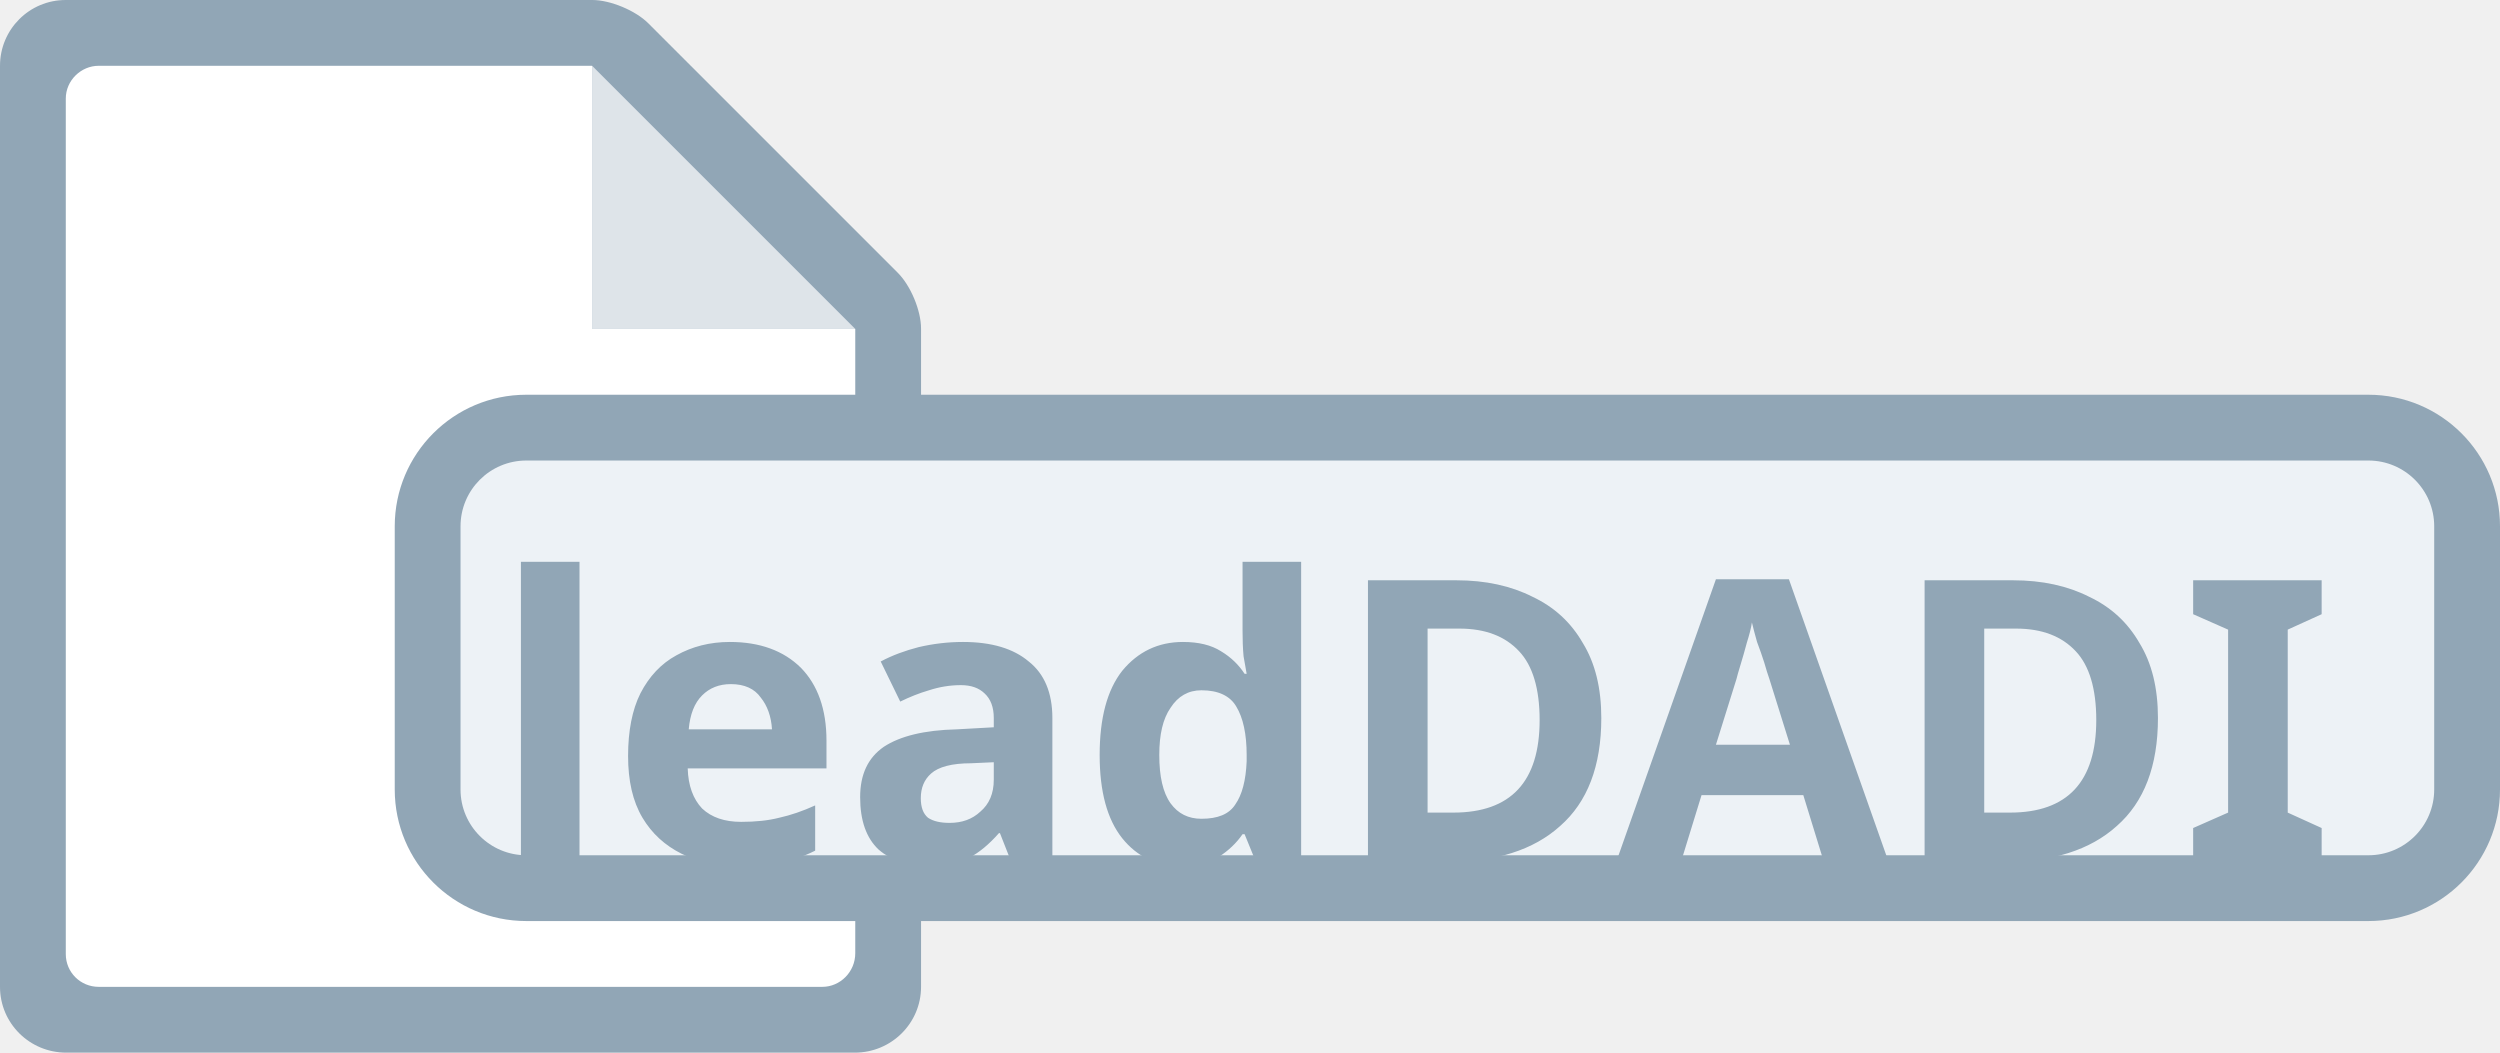
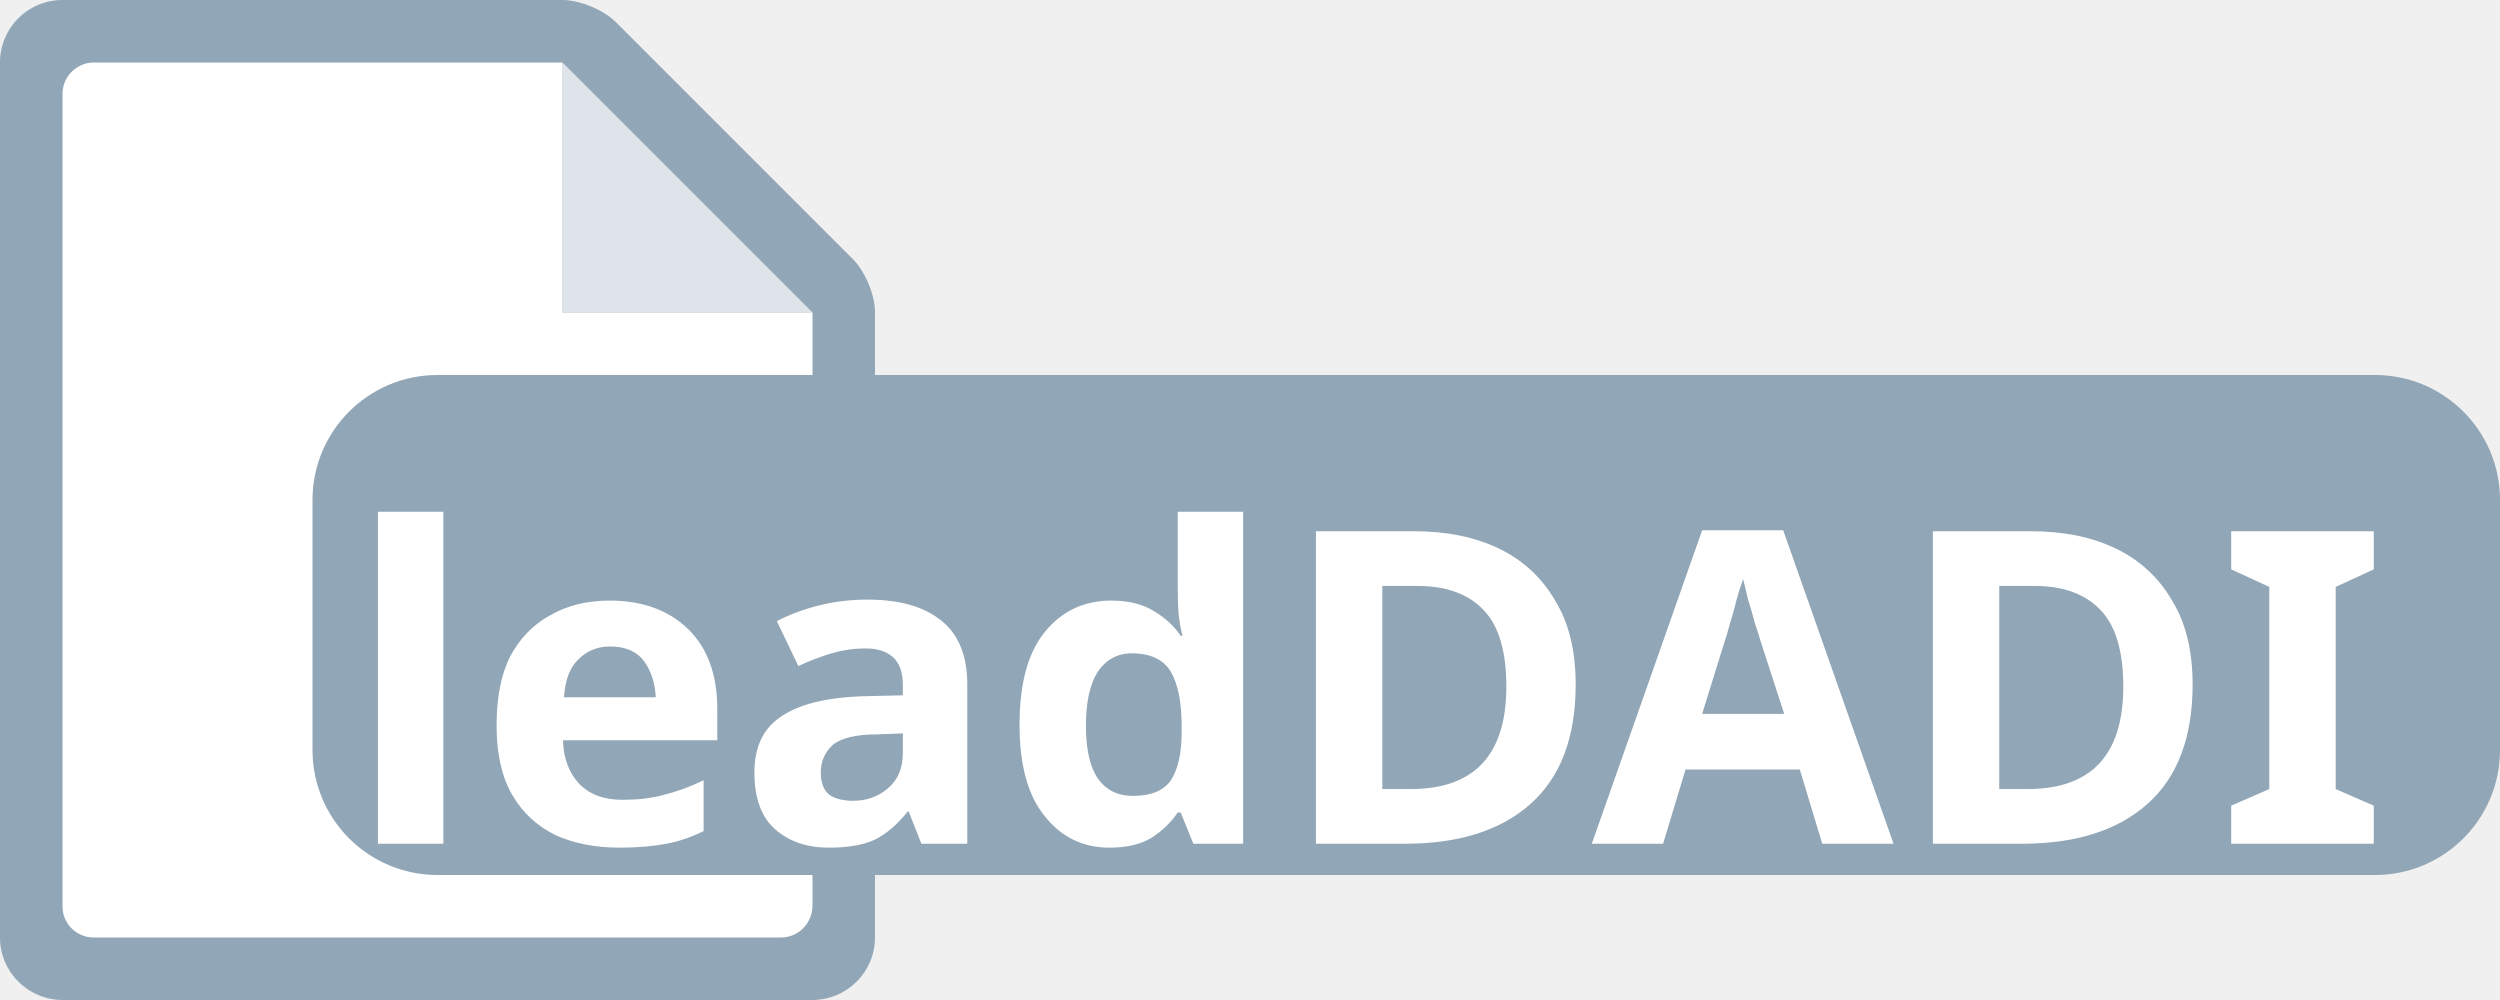
- <svg xmlns="http://www.w3.org/2000/svg" width="38px" height="16px" viewBox="0 0 38 16" version="1.1">
+ <svg xmlns="http://www.w3.org/2000/svg" width="40px" height="16px" viewBox="0 0 40 16" version="1.1">
  <g id="document-type-leaddadi" stroke="none" stroke-width="1" fill="none" fill-rule="evenodd">
    <g id="icon-/-document-type">
      <g id="icon-/-document" fill-rule="evenodd">
        <path d="M1.007,16 C0.451,16 -1.95399252e-14,15.555 -1.95399252e-14,14.999 L-1.95399252e-14,1.001 C-1.95399252e-14,0.448 0.445,1.0658141e-14 0.999,1.0658141e-14 L9.003,1.0658141e-14 C9.277,1.0658141e-14 9.66,0.16 9.853,0.353 L13.647,4.147 C13.842,4.342 14,4.719 14,4.994 L14,15 C14,15.552 13.55,16 12.993,16 L1.007,16 Z" id="bg" fill="#91A6B6" />
        <path d="M1.5,15 C1.224,15 1,14.78 1,14.502 L1,1.498 C1,1.223 1.231,1 1.5,1 L9,1 L9,5 L13,5 L13,14.49 C13,14.772 12.771,15 12.5,15 L1.5,15 Z" id="inset" fill="#FFFFFF" />
        <polygon id="curl" fill-opacity="0.7" fill="#FFFFFF" points="9 1 9 5 13 5" />
      </g>
-       <g id="icon-/-mime-type" transform="translate(6, 6)">
-         <rect id="Rectangle" fill="#91A6B6" fill-rule="evenodd" x="0" y="0" width="32" height="8" rx="2" />
-         <rect id="Rectangle" fill="#EDF2F6" fill-rule="evenodd" x="1" y="1" width="30" height="6" rx="1" />
-         <text id="mime" font-family="RobotoMono-Bold, Roboto Mono" font-size="6" font-weight="bold" line-spacing="6" fill="#91A6B6">
-           <tspan x="1.45" y="7.1">leadDADI</tspan>
+       <g id="icon-/-mime-type" transform="translate(5, 6)">
+         <rect id="Rectangle" fill="#91A6B6" fill-rule="evenodd" x="0" y="0" width="35" height="8" rx="2" />
+         <text id="mime" font-family="RobotoMono-Bold, Roboto Mono" font-size="7" font-weight="bold" line-spacing="7" fill="#FFFFFF">
+           <tspan x="0.5" y="7.5">leadDADI</tspan>
        </text>
      </g>
    </g>
  </g>
</svg>
